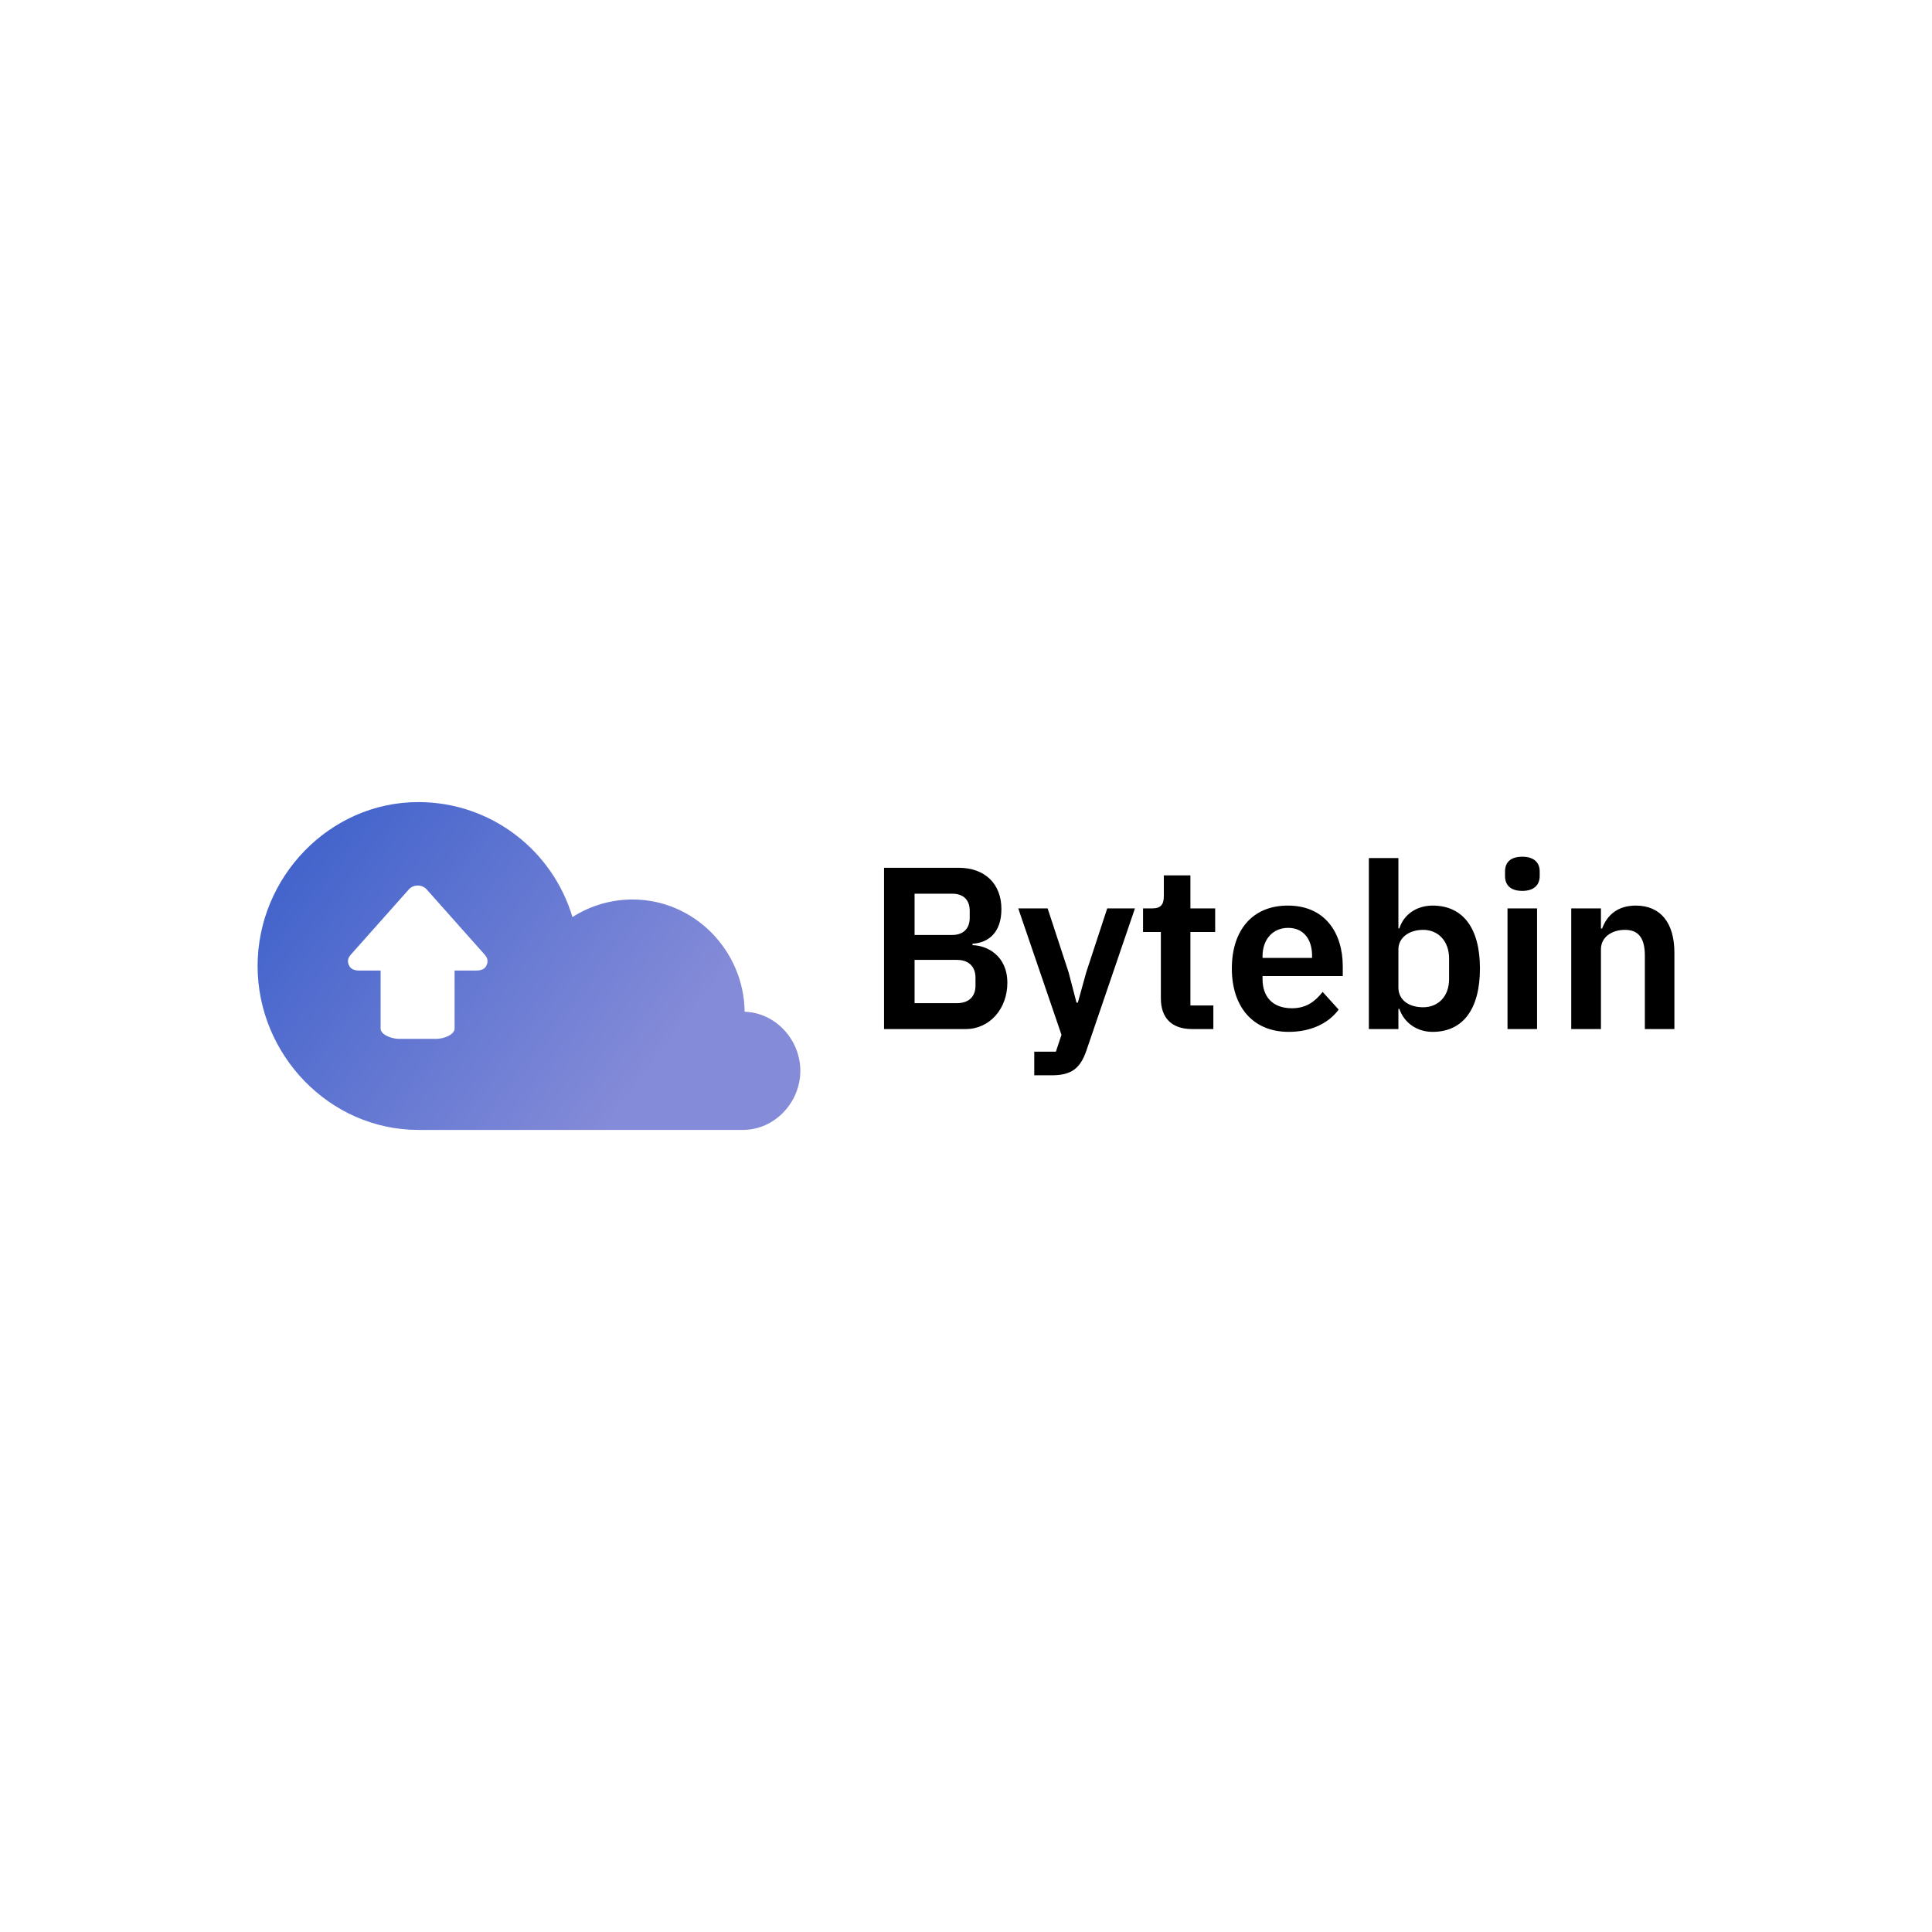
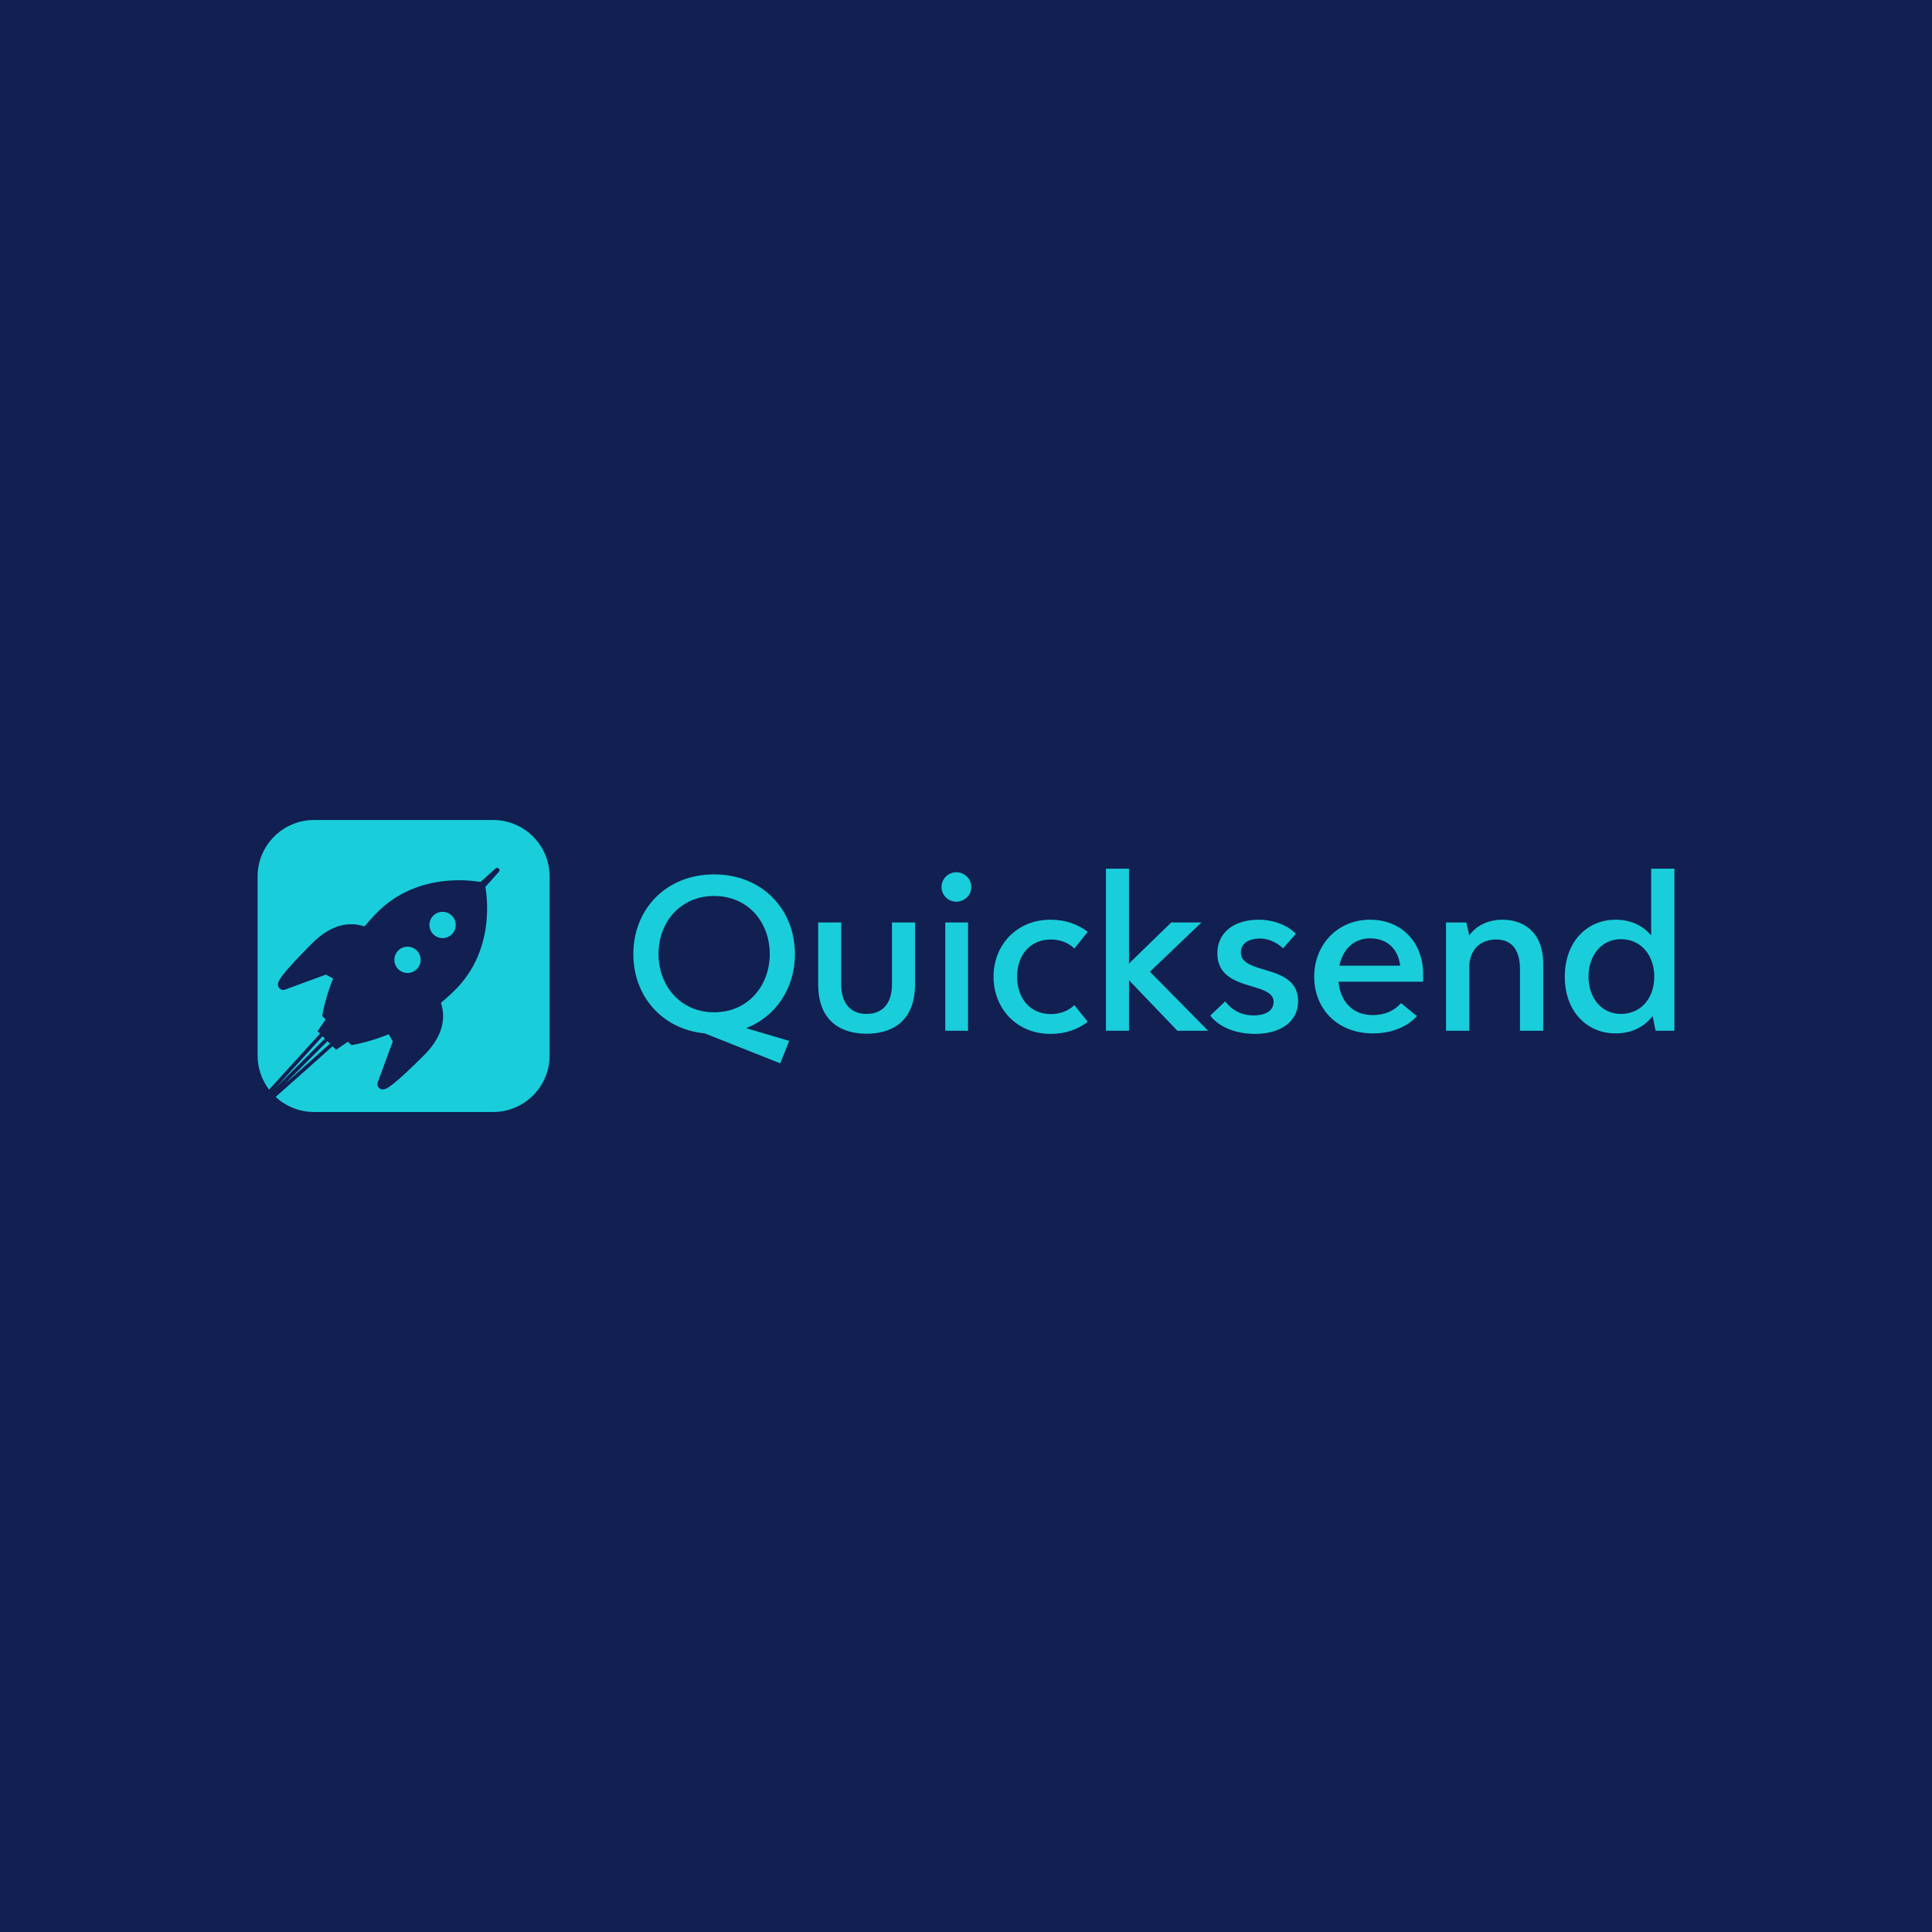
- <svg xmlns="http://www.w3.org/2000/svg" data-v-fde0c5aa="" viewBox="0 0 300 300" class="iconLeft">
-   <defs data-v-fde0c5aa="" />
-   <rect data-v-fde0c5aa="" fill="transparent" x="0" y="0" width="300px" height="300px" class="logo-background-square" />
-   <defs data-v-fde0c5aa="" />
-   <g data-v-fde0c5aa="" id="bce73a34-c076-4583-aa0a-c65a01ac26c8" fill="#000000" transform="matrix(2.563208,0,0,2.563208,134.3259,123.0094)">
-     <path d="M1.15 14.35L6.10 14.35C7.55 14.35 8.62 13.12 8.62 11.55C8.62 9.88 7.36 9.28 6.51 9.27L6.51 9.18C7.41 9.13 8.26 8.57 8.26 7.08C8.26 5.57 7.28 4.58 5.67 4.58L1.15 4.58ZM3.00 10.16L5.57 10.16C6.27 10.16 6.69 10.56 6.69 11.24L6.69 11.72C6.69 12.40 6.27 12.78 5.57 12.78L3.00 12.78ZM3.00 6.15L5.28 6.15C5.95 6.15 6.34 6.52 6.34 7.18L6.34 7.62C6.34 8.26 5.95 8.65 5.28 8.65L3.00 8.65ZM13.40 10.91L12.89 12.75L12.81 12.75L12.33 10.91L11.06 7.04L9.28 7.04L11.90 14.70L11.56 15.72L10.25 15.72L10.25 17.15L11.33 17.15C12.53 17.15 13.05 16.70 13.41 15.65L16.35 7.04L14.67 7.04ZM19.81 14.35L21.10 14.35L21.10 12.92L19.71 12.92L19.71 8.47L21.21 8.47L21.21 7.04L19.71 7.04L19.71 5.04L18.10 5.04L18.10 6.29C18.10 6.79 17.93 7.04 17.40 7.04L16.84 7.04L16.84 8.47L17.92 8.47L17.92 12.49C17.92 13.68 18.58 14.35 19.81 14.35ZM25.66 14.52C27.02 14.52 28.08 14 28.69 13.17L27.72 12.10C27.27 12.67 26.74 13.09 25.86 13.09C24.68 13.09 24.08 12.38 24.08 11.33L24.08 11.14L28.94 11.14L28.94 10.56C28.94 8.55 27.89 6.87 25.61 6.87C23.46 6.87 22.22 8.37 22.22 10.68C22.22 13.02 23.51 14.52 25.66 14.52ZM25.63 8.22C26.56 8.22 27.08 8.90 27.08 9.91L27.08 10.04L24.08 10.04L24.08 9.93C24.08 8.92 24.70 8.22 25.63 8.22ZM30.52 14.35L32.31 14.35L32.31 13.13L32.37 13.13C32.65 13.96 33.42 14.52 34.38 14.52C36.23 14.52 37.25 13.13 37.25 10.68C37.25 8.25 36.23 6.87 34.38 6.87C33.42 6.87 32.63 7.41 32.37 8.25L32.31 8.25L32.31 3.99L30.52 3.99ZM33.81 13.03C32.96 13.03 32.31 12.60 32.31 11.84L32.31 9.52C32.31 8.81 32.96 8.34 33.81 8.34C34.73 8.34 35.38 9.03 35.38 10.07L35.38 11.33C35.38 12.36 34.73 13.03 33.81 13.03ZM39.82 5.98C40.54 5.98 40.87 5.60 40.87 5.08L40.87 4.80C40.87 4.28 40.54 3.91 39.82 3.91C39.07 3.91 38.77 4.28 38.77 4.80L38.77 5.08C38.77 5.60 39.07 5.98 39.82 5.98ZM38.92 14.35L40.71 14.35L40.71 7.04L38.92 7.04ZM44.58 14.35L44.58 9.52C44.58 8.74 45.29 8.34 46.03 8.34C46.89 8.34 47.24 8.88 47.24 9.91L47.24 14.35L49.03 14.35L49.03 9.73C49.03 7.91 48.19 6.87 46.69 6.87C45.56 6.87 44.94 7.48 44.65 8.26L44.58 8.26L44.58 7.04L42.78 7.04L42.78 14.35Z" />
+ <svg xmlns="http://www.w3.org/2000/svg" viewBox="0 0 300 300">
+   <rect fill="#111F51" x="0" y="0" width="300px" height="300px" />
+   <g fill="#19CEDA" transform="matrix(2.540189,0,0,2.540189,96.74205,126.6557)">
+     <path d="M10.51 8.46C10.51 5.75 8.53 3.59 5.57 3.59C2.60 3.59 0.63 5.75 0.63 8.46C0.63 11.00 2.35 13.05 5.00 13.31L9.61 15.14L10.16 13.77L7.53 12.99C9.38 12.26 10.51 10.51 10.51 8.46ZM2.17 8.46C2.17 6.53 3.49 4.91 5.57 4.91C7.66 4.91 8.97 6.53 8.97 8.46C8.97 10.37 7.66 12.02 5.57 12.02C3.49 12.02 2.17 10.37 2.17 8.46ZM14.89 13.33C16.33 13.33 17.85 12.67 17.85 10.31L17.85 6.53L16.44 6.53L16.44 10.32C16.44 11.43 15.90 12.12 14.89 12.12C13.88 12.12 13.34 11.43 13.34 10.32L13.34 6.53L11.93 6.53L11.93 10.31C11.93 12.67 13.45 13.33 14.89 13.33ZM20.37 5.26C20.88 5.26 21.29 4.86 21.29 4.36C21.29 3.86 20.88 3.46 20.37 3.46C19.88 3.46 19.47 3.86 19.47 4.36C19.47 4.86 19.88 5.26 20.37 5.26ZM19.70 13.15L21.09 13.15L21.09 6.53L19.70 6.53ZM26.13 13.34C27.05 13.34 27.80 13.07 28.41 12.60L27.59 11.58C27.23 11.93 26.72 12.13 26.16 12.13C24.86 12.13 24.09 11.14 24.09 9.84C24.09 8.55 24.86 7.57 26.16 7.57C26.72 7.57 27.23 7.77 27.59 8.12L28.41 7.10C27.80 6.64 27.05 6.36 26.13 6.36C24.08 6.36 22.65 7.89 22.65 9.84C22.65 11.81 24.08 13.34 26.13 13.34ZM35.77 13.15L32.21 9.54L35.36 6.53L33.51 6.53L30.93 9.04L30.93 3.24L29.52 3.24L29.52 13.15L30.93 13.15L30.93 10.06L33.89 13.15ZM35.90 12.22C36.39 12.88 37.39 13.34 38.63 13.34C40.26 13.34 41.27 12.54 41.27 11.35C41.27 9.00 37.77 9.79 37.77 8.36C37.77 7.86 38.15 7.53 38.92 7.51C39.40 7.50 39.96 7.73 40.35 8.11L41.13 7.22C40.69 6.75 39.84 6.36 38.86 6.36C37.29 6.36 36.33 7.19 36.33 8.41C36.33 10.82 39.77 10.09 39.77 11.38C39.77 11.87 39.36 12.21 38.54 12.21C37.89 12.21 37.29 11.97 36.81 11.35ZM48.91 9.70C48.91 7.73 47.59 6.36 45.66 6.36C43.68 6.36 42.25 7.89 42.25 9.84C42.25 11.80 43.66 13.31 45.84 13.31C46.97 13.31 47.94 12.92 48.53 12.25L47.56 11.46C47.13 11.94 46.56 12.19 45.82 12.19C44.58 12.19 43.84 11.33 43.74 10.15L48.91 10.15ZM45.66 7.50C46.70 7.50 47.37 8.12 47.51 9.17L43.79 9.17C44.00 8.17 44.68 7.50 45.66 7.50ZM53.77 6.36C52.84 6.36 52.14 6.75 51.73 7.32L51.55 6.53L50.31 6.53L50.31 13.15L51.73 13.15L51.73 9.11C51.84 7.95 52.63 7.57 53.38 7.57C54.40 7.57 54.83 8.30 54.83 9.38L54.83 13.15L56.25 13.15L56.25 9.06C56.25 7 54.92 6.36 53.77 6.36ZM62.85 3.24L62.85 7.32C62.34 6.72 61.61 6.36 60.67 6.36C58.95 6.36 57.57 7.69 57.57 9.84C57.57 12.00 58.95 13.31 60.67 13.31C61.66 13.31 62.43 12.91 62.94 12.25L63.12 13.15L64.27 13.15L64.27 3.24ZM61.00 12.12C59.81 12.12 59.02 11.14 59.02 9.84C59.02 8.55 59.81 7.55 61.00 7.55C62.24 7.55 63.04 8.55 63.04 9.84C63.04 11.14 62.24 12.12 61.00 12.12Z" />
  </g>
-   <defs data-v-fde0c5aa="">
-     <linearGradient data-v-fde0c5aa="" gradientTransform="rotate(25)" id="a33f3a23-85a6-48c3-85cb-3ddbaa466a14" x1="0%" y1="0%" x2="100%" y2="0%">
-       <stop data-v-fde0c5aa="" offset="0%" stop-color="#395ECA" stop-opacity="1" />
-       <stop data-v-fde0c5aa="" offset="100%" stop-color="#848BD8" stop-opacity="1" />
-     </linearGradient>
-   </defs>
-   <g data-v-fde0c5aa="" id="abdabfbd-a477-43cf-9ea9-e441076e61c1" stroke="none" fill="url(#a33f3a23-85a6-48c3-85cb-3ddbaa466a14)" transform="matrix(0.883742,0,0,0.883742,37.89051,110.0557)">
-     <path d="M87.962 53.238c-.119-10.771-8.874-19.723-19.672-19.723a19.587 19.587 0 0 0-10.583 3.089C54.243 24.922 43.434 16.398 30.63 16.398c-15.598 0-28.243 13.203-28.243 28.801C2.387 60.799 15.032 74 30.63 74H87.658c5.571 0 10.089-4.816 10.089-10.388 0-5.469-4.354-10.212-9.785-10.374zm-45.354-8.146c-.335.745-1.076.908-1.892.908H37v10.178C37 57.324 34.97 58 33.825 58h-6.639C26.039 58 24 57.324 24 56.178V46h-3.661c-.816 0-1.558-.163-1.893-.908-.334-.748-.199-1.302.343-1.914l10.188-11.455c.787-.884 2.314-.884 3.101 0l10.188 11.455c.542.612.677 1.166.342 1.914z" />
+   <g stroke="none" fill="#19CEDA" transform="matrix(0.4534237,0,0,0.4534237,40,127.3288)">
+     <path d="M80.652 0H19.348C8.662 0 0 8.662 0 19.348v61.306c0 4.393 1.466 8.44 3.934 11.688L21.361 73.18l-.831-.832 2.769-4.059-1.186-1.186a65.06 65.06 0 0 1 3.752-12.804l-2.473-1.363-14.018 5.16a1.737 1.737 0 0 1-.356.09 1.826 1.826 0 0 1-1.517-.515c-.351-.353-.853-1.136-.269-2.437.25-.558.72-1.278 1.438-2.205 1.807-2.331 5.19-5.98 10.057-10.848 2.712-2.712 5.528-4.597 8.369-5.603 2.474-.876 4.984-1.098 7.46-.658.716.127 1.402.306 2.056.521a76.198 76.198 0 0 1 3.121-3.517 67.062 67.062 0 0 1 1.732-1.765 35.767 35.767 0 0 1 10.428-7.056c3.229-1.435 6.828-2.499 10.931-3.059a51.124 51.124 0 0 1 3.181-.316 48.9 48.9 0 0 1 3.404-.093c1.178.012 2.394.063 3.673.177l.479.044c.162.015.33.037.494.057l.993.118 1.03.157c.081.011.164.026.249.042l5.141-4.626a.818.818 0 0 1 1.157.062.825.825 0 0 1 0 1.097L78 22.904c.016.084.029.168.041.247l.158 1.032.117.992c.02.164.041.334.057.494l.045.48c.113 1.279.164 2.496.177 3.673a47.633 47.633 0 0 1-.094 3.404 52.627 52.627 0 0 1-.315 3.181c-.56 4.104-1.623 7.701-3.06 10.93a35.723 35.723 0 0 1-7.056 10.429 64.112 64.112 0 0 1-1.766 1.731 76.792 76.792 0 0 1-3.517 3.121c.217.653.396 1.34.522 2.056.438 2.477.217 4.987-.658 7.461-1.006 2.842-2.892 5.656-5.604 8.369-4.866 4.867-8.516 8.25-10.847 10.057-.927.719-1.648 1.188-2.206 1.438-1.3.584-2.085.082-2.437-.269a1.821 1.821 0 0 1-.513-1.519 1.73 1.73 0 0 1 .088-.354l5.162-14.019-1.364-2.474a65.079 65.079 0 0 1-12.804 3.751l-1.186-1.187-4.057 2.772-1.21-1.21L6.194 94.836A19.275 19.275 0 0 0 19.348 100h61.304C91.338 100 100 91.338 100 80.652V19.348C100 8.662 91.338 0 80.652 0zM23.049 74.867l-.803-.805-16.131 17.74 16.934-16.935zm1.743 1.742l-.859-.858L9.172 90.512l15.62-13.903zm38.493-45.162a4.504 4.504 0 1 1-.001 9.007 4.504 4.504 0 0 1 .001-9.007zm-11.942 11.94a4.503 4.503 0 1 1 0 9.006 4.503 4.503 0 0 1 0-9.006z" />
  </g>
</svg>
